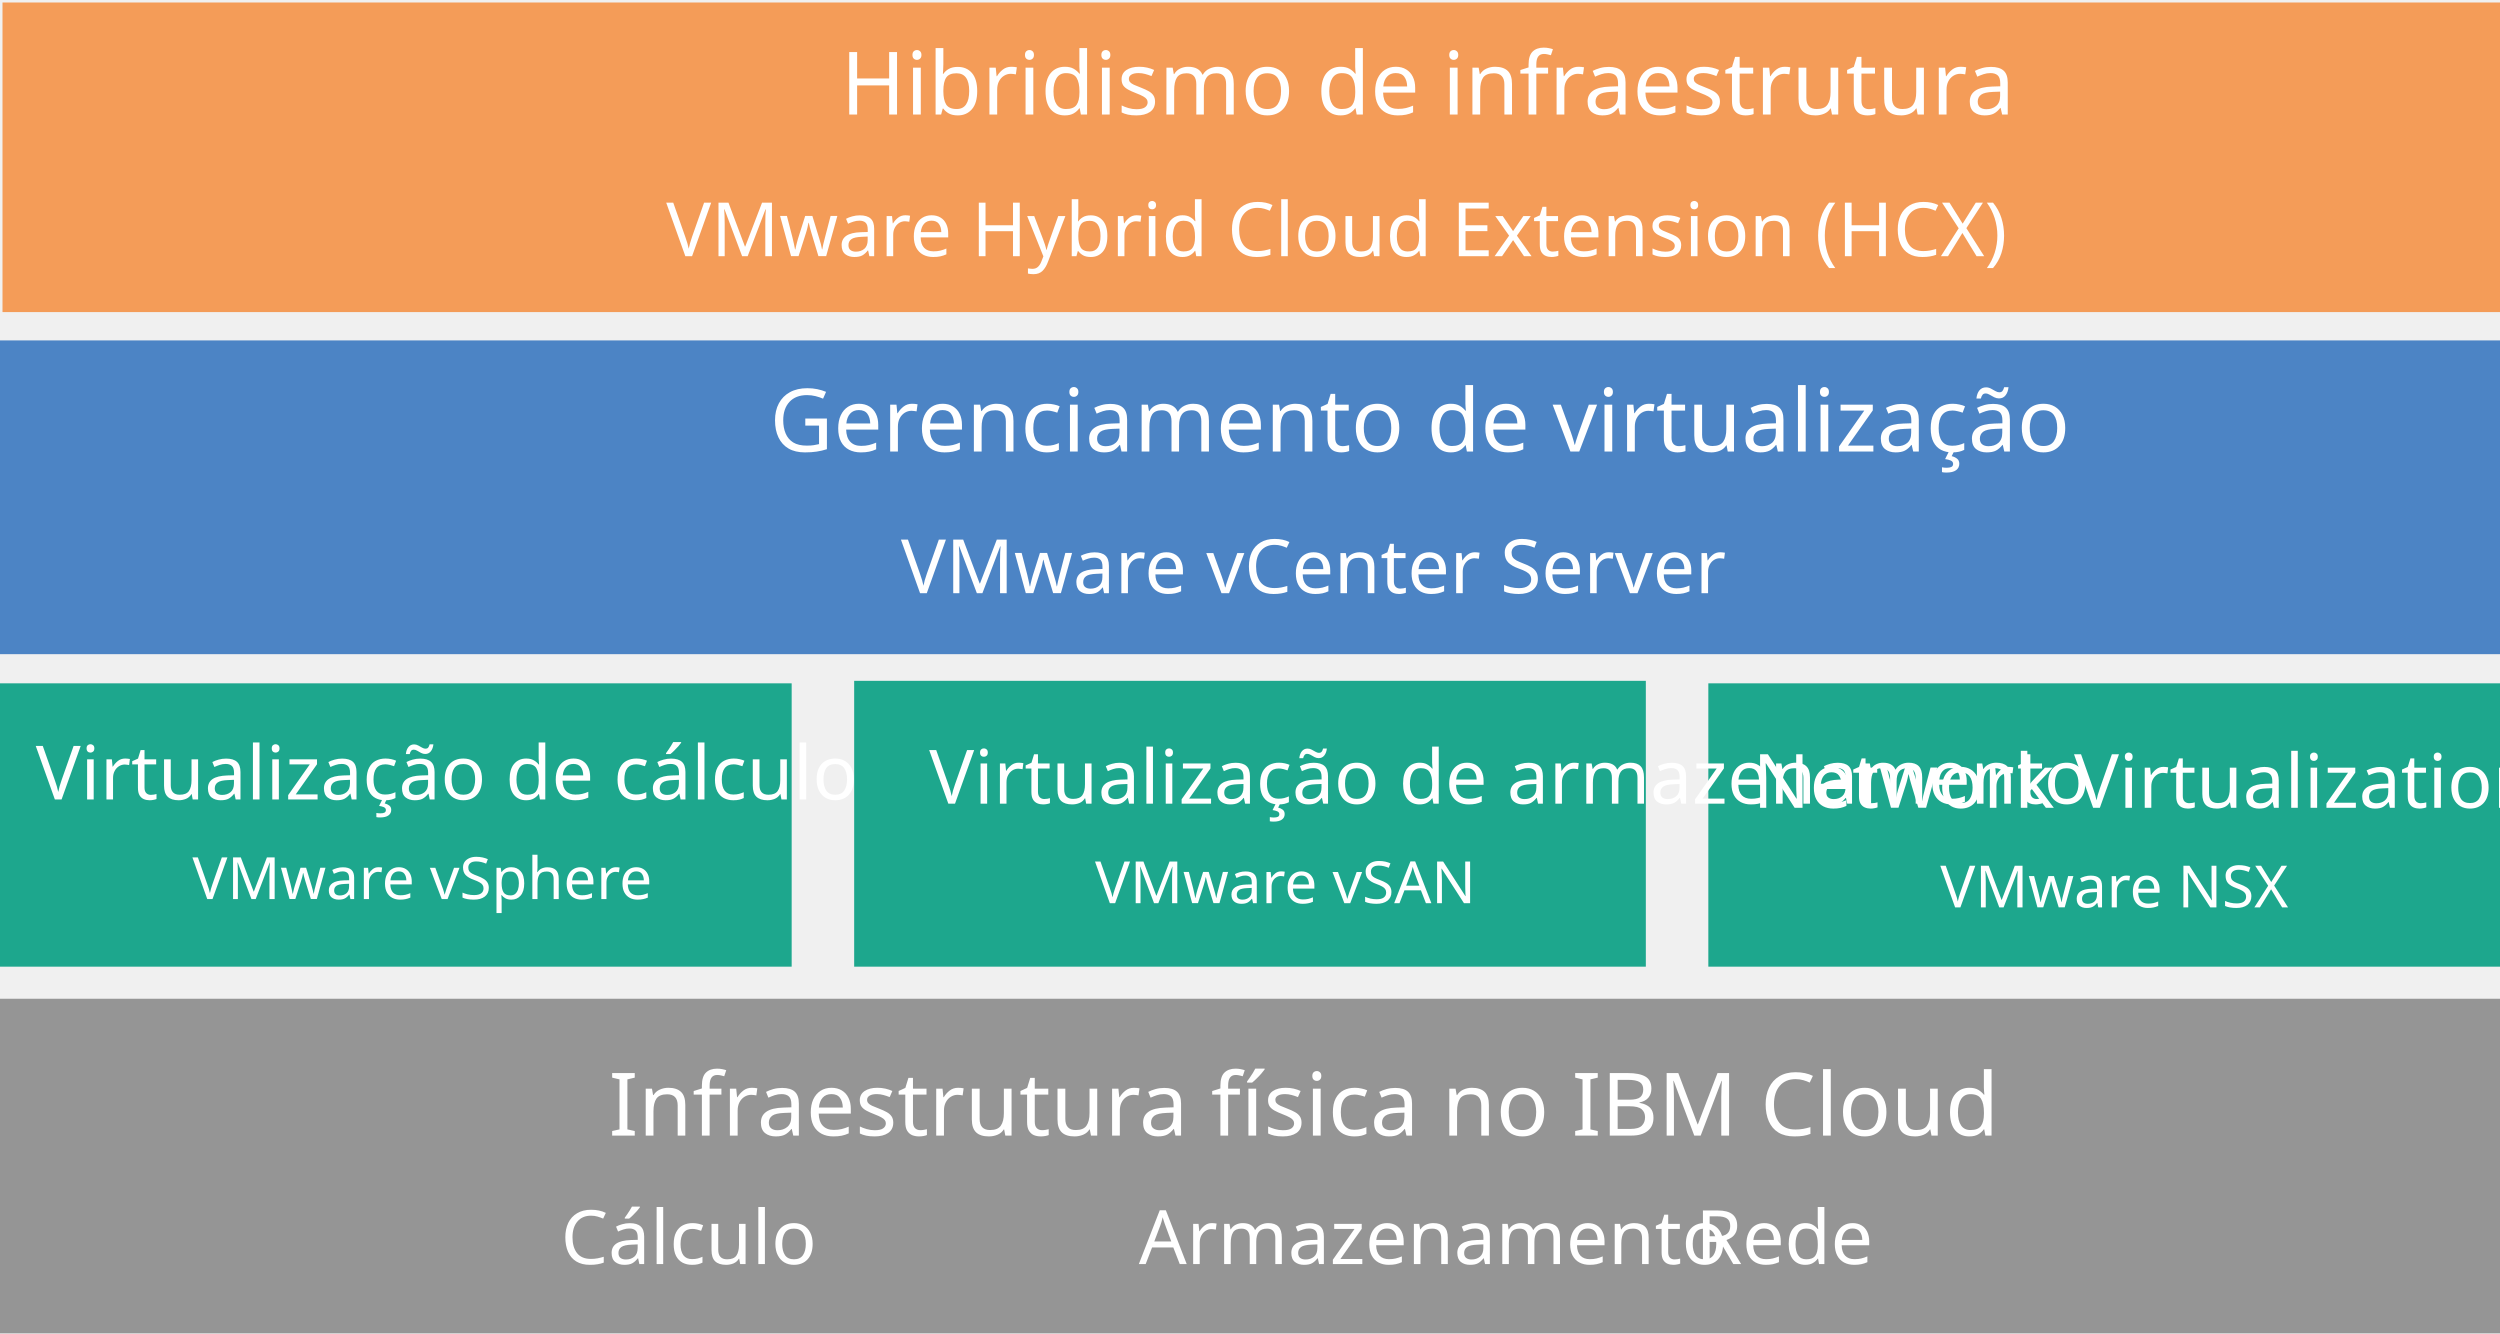
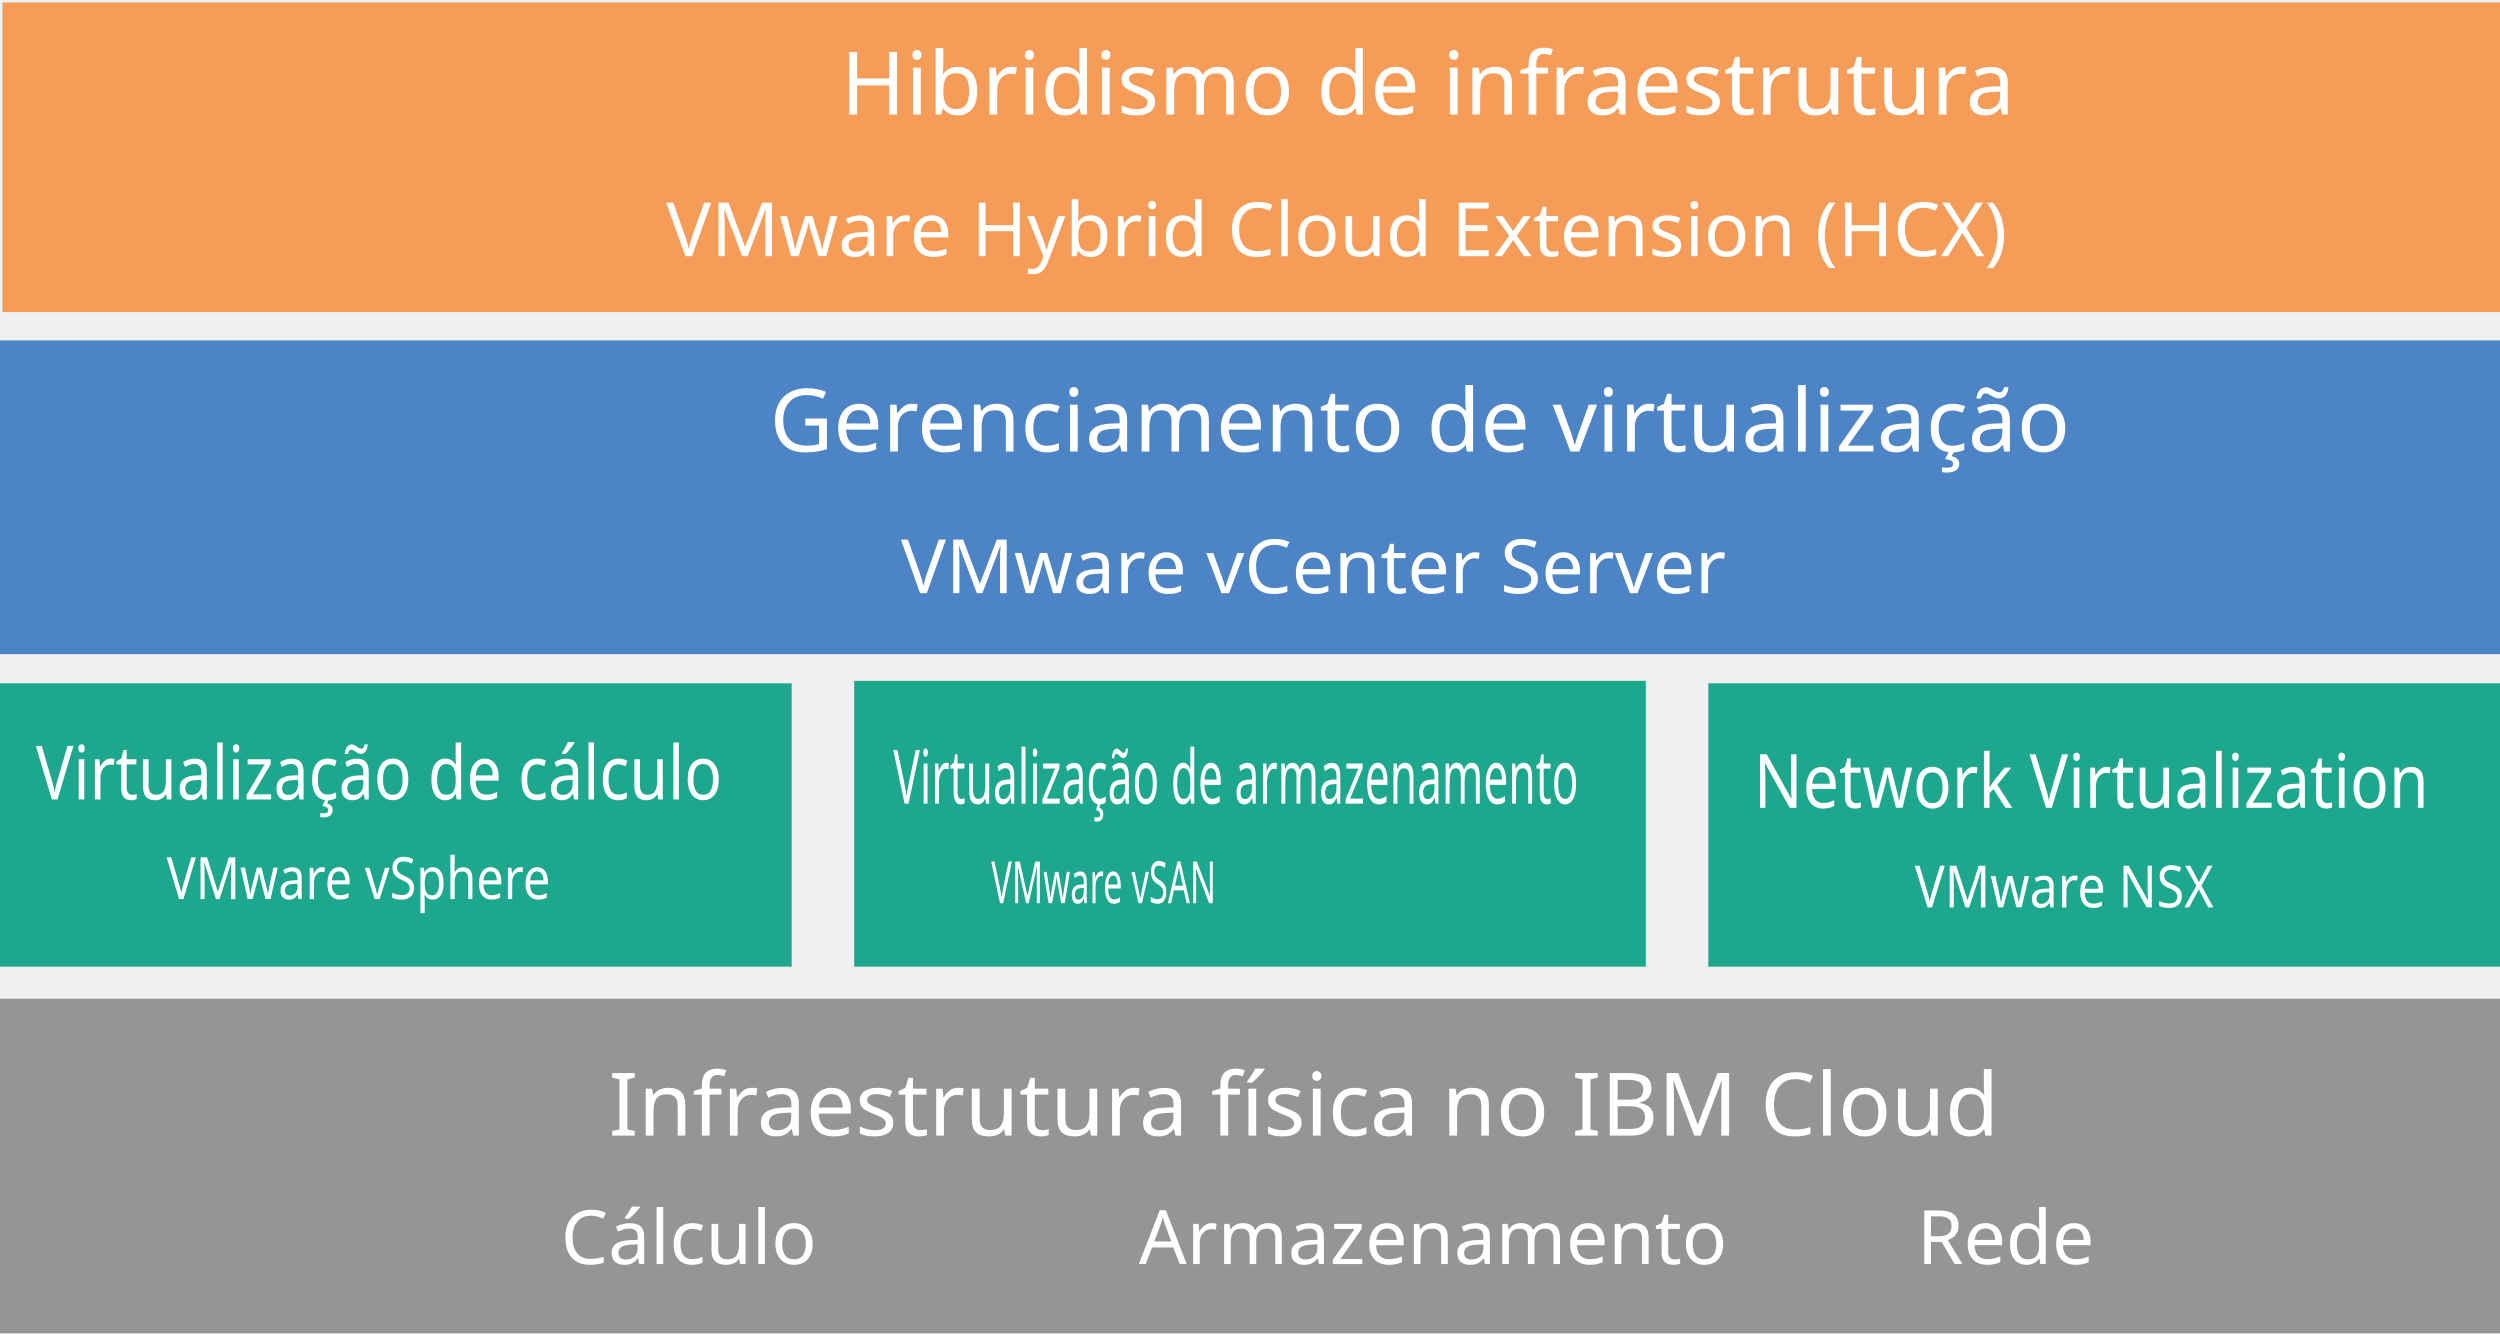
<svg xmlns="http://www.w3.org/2000/svg" version="1.1" id="Layer_1" x="0px" y="0px" viewBox="0 0 600 320" style="enable-background:new 0 0 600 320;" xml:space="preserve">
-   <style type="text/css">
+   <defs id="defs57" />
+   <style type="text/css" id="style3">
	.st0{fill:#4C84C5;}
	.st1{fill:#F49C58;}
	.st2{fill:#959595;}
	.st3{fill:#1DA78D;}
	.st4{fill:#FFFFFF;}
	.st5{font-family:'Roboto-Light';}
	.st6{font-size:21px;}
	.st7{font-size:18px;}
	.st8{font-size:14px;}
</style>
-   <rect y="81.7" class="st0" width="600" height="75.3" />
-   <rect x="0.6" y="0.6" class="st1" width="600" height="74.3" />
-   <rect y="239.7" class="st2" width="600" height="80.3" />
-   <rect y="164" class="st3" width="190" height="68" />
-   <rect x="205" y="163.4" class="st3" width="190" height="68.6" />
-   <rect x="410" y="164" class="st3" width="190" height="68" />
-   <text transform="matrix(1 0 0 1 184.7242 108.3711)">
-     <tspan x="0" y="0" class="st4 st5 st6">Gerenciamento de virtualização</tspan>
-     <tspan x="31.5" y="34" class="st4 st5 st7">VMware vCenter Server</tspan>
+   <rect y="81.7" class="st0" width="600" height="75.3" id="rect5" />
+   <rect x="0.6" y="0.6" class="st1" width="600" height="74.3" id="rect7" />
+   <rect y="239.7" class="st2" width="600" height="80.3" id="rect9" />
+   <rect y="164" class="st3" width="190" height="68" id="rect11" />
+   <rect x="205" y="163.4" class="st3" width="190" height="68.6" id="rect13" />
+   <rect x="410" y="164" class="st3" width="190" height="68" id="rect15" />
+   <text transform="matrix(1 0 0 1 184.7242 108.3711)" id="text17">
+     <tspan x="0" y="0" class="st4 st5 st6" id="tspan19">Gerenciamento de virtualização</tspan>
+     <tspan x="31.5" y="34" class="st4 st5 st7" id="tspan21">VMware vCenter Server</tspan>
  </text>
-   <text transform="matrix(1 0 0 1 8.5747 191.8755)">
-     <tspan x="0" y="0" class="st4 st5 st7">Virtualização de cálculo</tspan>
-     <tspan x="37.6" y="23.9" class="st4 st5 st8">VMware vSphere</tspan>
+   <text transform="scale(0.9135399,1.094643)" id="text23" x="9.428" y="175.286" style="font-size:10.962px">
+     <tspan x="9.428" y="175.286" class="st4 st5 st7" id="tspan25" style="font-size:16.444px;font-family:Roboto-Light;fill:#ffffff">Virtualização de cálculo</tspan>
+     <tspan x="43.777" y="197.12" class="st4 st5 st8" id="tspan27" style="font-size:12.79px;font-family:Roboto-Light;fill:#ffffff">VMware vSphere</tspan>
  </text>
-   <text transform="matrix(1 0 0 1 223.0037 192.8755)">
-     <tspan x="0" y="0" class="st4 st5 st7">Virtualização de armazenamento</tspan>
-     <tspan x="39.8" y="23.9" class="st4 st5 st8">VMware vSAN</tspan>
+   <text transform="scale(0.7684969,1.301241)" id="text29" x="278.972" y="148.224" style="font-size:9.222px">
+     <tspan x="278.972" y="148.224" class="st4 st5 st7" id="tspan31" style="font-size:13.833px;font-family:Roboto-Light;fill:#ffffff">Virtualização de armazenamento</tspan>
+     <tspan x="309.558" y="166.591" class="st4 st5 st8" id="tspan33" style="font-size:10.759px;font-family:Roboto-Light;fill:#ffffff">VMware vSAN</tspan>
  </text>
-   <text transform="matrix(1 0 0 1 420.666 193.8755)">
-     <tspan x="0" y="0" class="st4 st5 st7">Network Virtualization</tspan>
-     <tspan x="45" y="23.9" class="st4 st5 st8">VMware NSX</tspan>
+   <text transform="scale(0.9265392,1.079285)" id="text35" x="454.287" y="179.633" style="font-size:11.118px">
+     <tspan x="454.287" y="179.633" class="st4 st5 st7" id="tspan37" style="font-size:16.678px;font-family:Roboto-Light;fill:#ffffff">Network Virtualization</tspan>
+     <tspan x="495.981" y="201.778" class="st4 st5 st8" id="tspan39" style="font-size:12.972px;font-family:Roboto-Light;fill:#ffffff">VMware NSX</tspan>
  </text>
-   <text transform="matrix(1 0 0 1 146.074 272.5371)" class="st4 st5 st6">Infraestrutura física no IBM Cloud</text>
-   <text transform="matrix(1 0 0 1 201.7869 27.4924)">
-     <tspan x="0" y="0" class="st4 st5 st6">Hibridismo de infraestrutura</tspan>
-     <tspan x="-41.9" y="34" class="st4 st5 st7">VMware Hybrid Cloud Extension (HCX)</tspan>
+   <text transform="matrix(1 0 0 1 146.074 272.5371)" class="st4 st5 st6" id="text41">Infraestrutura física no IBM Cloud</text>
+   <text transform="matrix(1 0 0 1 201.7869 27.4924)" id="text43">
+     <tspan x="0" y="0" class="st4 st5 st6" id="tspan45">Hibridismo de infraestrutura</tspan>
+     <tspan x="-41.9" y="34" class="st4 st5 st7" id="tspan47">VMware Hybrid Cloud Extension (HCX)</tspan>
  </text>
-   <text transform="matrix(1 0 0 1 273.3247 303.3732)" class="st4 st5 st7">Armazenamento</text>
-   <text transform="matrix(1 0 0 1 406.9552 303.3732)" class="st4 st5 st7">Rede</text>
-   <text transform="matrix(1 0 0 1 134.5858 303.373)" class="st4 st5 st7">Cálculo</text>
+   <text transform="matrix(1 0 0 1 273.3247 303.3732)" class="st4 st5 st7" id="text49">Armazenamento</text>
+   <text class="st4 st5 st7" id="text51" x="460.076" y="303.373" style="font-size:18px;font-family:Roboto-Light;fill:#ffffff">Rede</text>
+   <text transform="matrix(1 0 0 1 134.5858 303.373)" class="st4 st5 st7" id="text53">Cálculo</text>
</svg>
